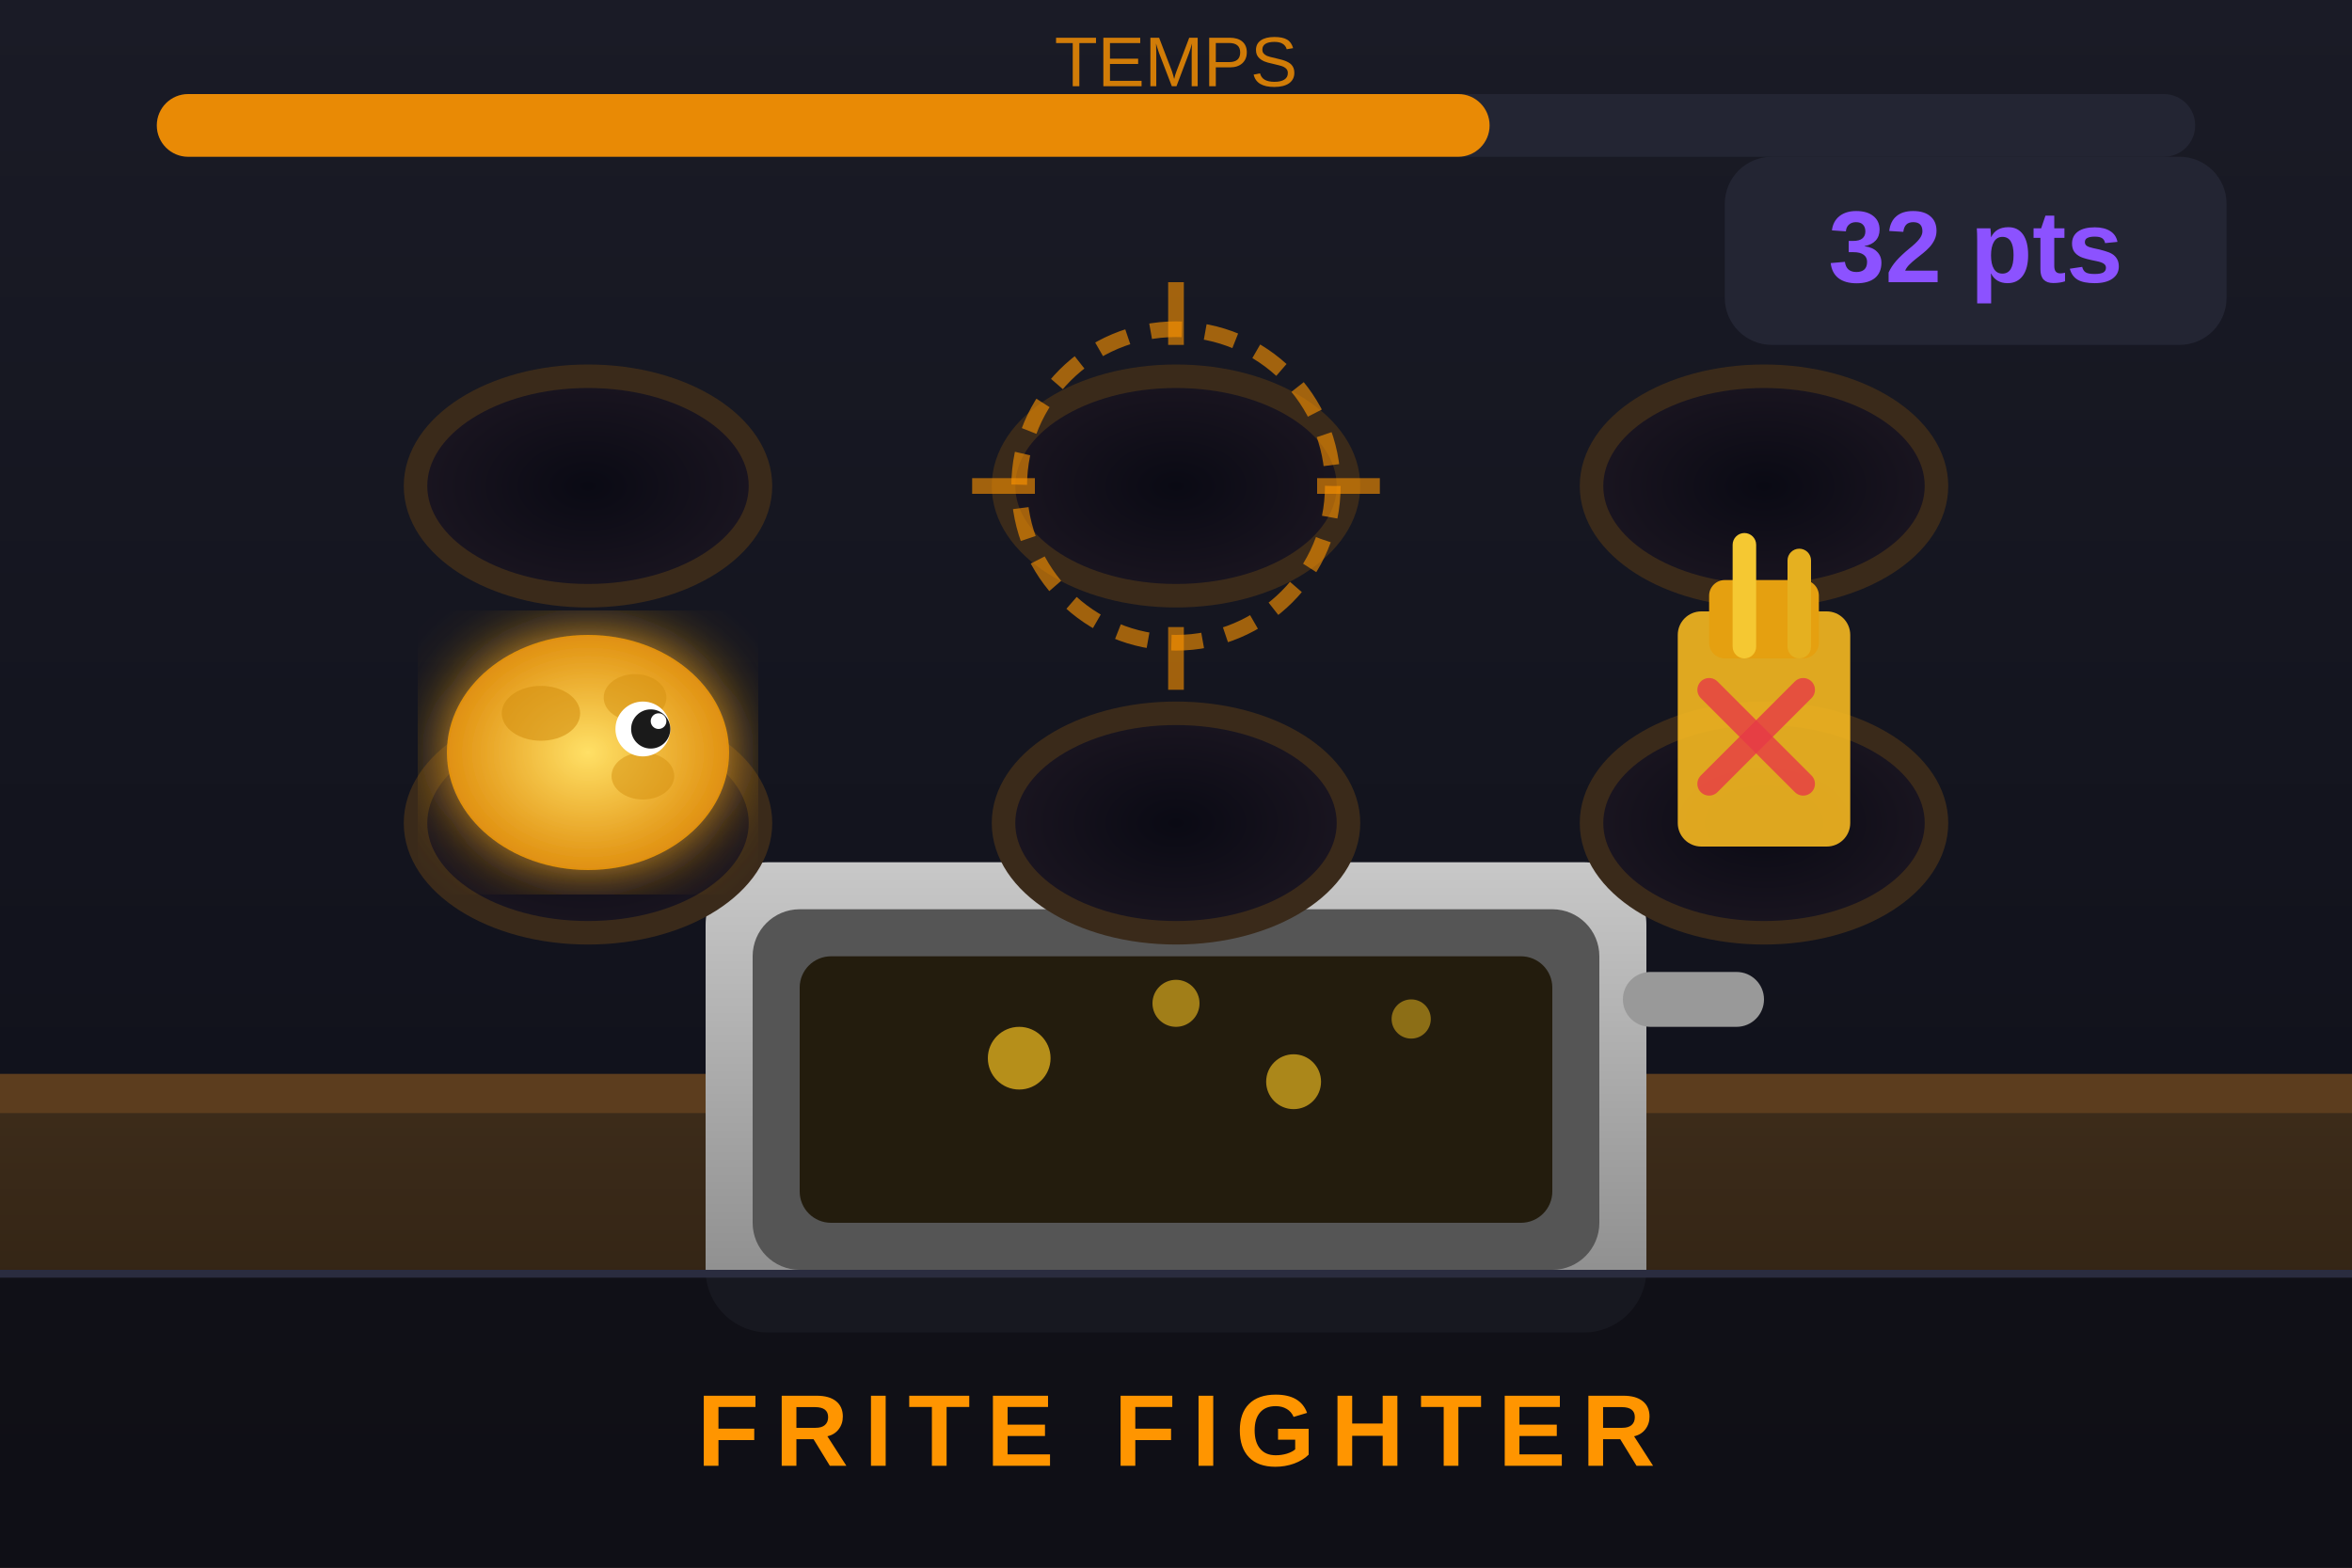
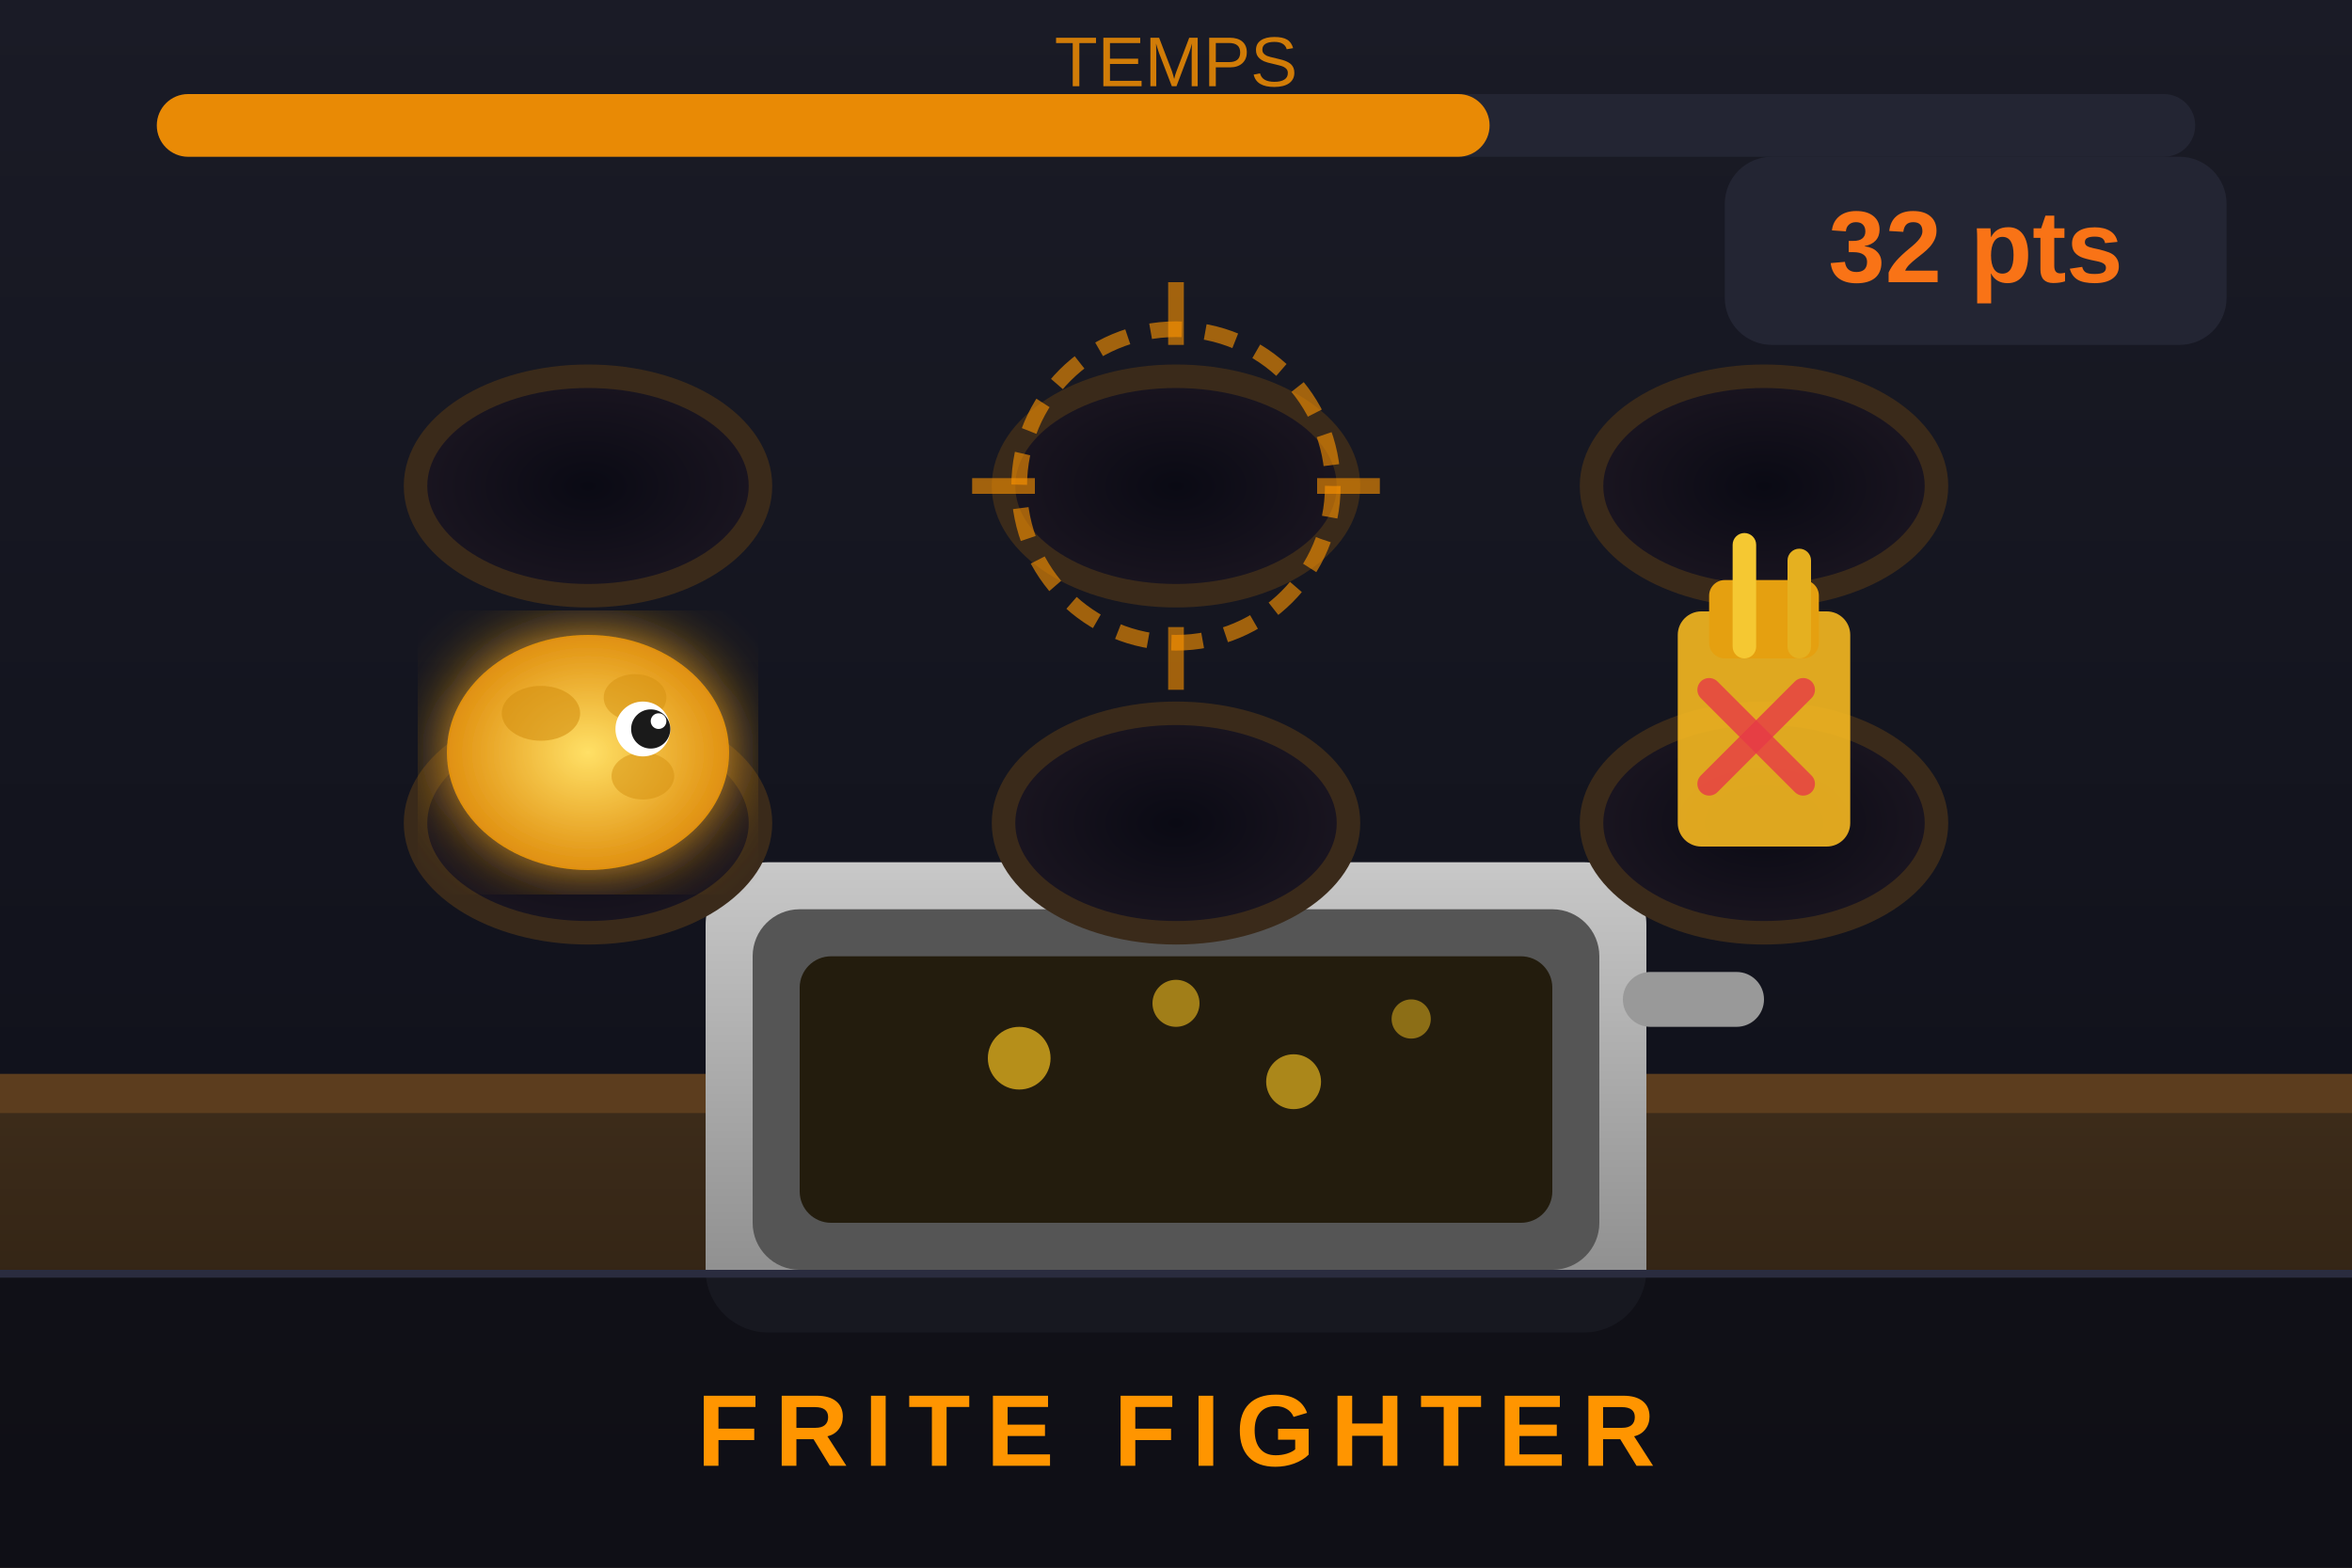
<svg xmlns="http://www.w3.org/2000/svg" viewBox="0 0 300 200">
  <defs>
    <linearGradient id="bg" x1="0" y1="0" x2="0" y2="1">
      <stop offset="0%" stop-color="#1a1b26" />
      <stop offset="100%" stop-color="#0d0e17" />
    </linearGradient>
    <linearGradient id="counter" x1="0" y1="0" x2="0" y2="1">
      <stop offset="0%" stop-color="#3d2c1a" />
      <stop offset="100%" stop-color="#261a0e" />
    </linearGradient>
    <linearGradient id="friteuse" x1="0" y1="0" x2="0" y2="1">
      <stop offset="0%" stop-color="#c8c8c8" />
      <stop offset="100%" stop-color="#888" />
    </linearGradient>
    <filter id="glow-orange">
      <feGaussianBlur stdDeviation="5" result="blur" />
      <feMerge>
        <feMergeNode in="blur" />
        <feMergeNode in="SourceGraphic" />
      </feMerge>
    </filter>
    <filter id="glow-nugget">
      <feGaussianBlur stdDeviation="4" result="blur" />
      <feMerge>
        <feMergeNode in="blur" />
        <feMergeNode in="SourceGraphic" />
      </feMerge>
    </filter>
    <radialGradient id="hole" cx="50%" cy="50%" r="50%">
      <stop offset="0%" stop-color="#0a0a14" />
      <stop offset="100%" stop-color="#1a1520" />
    </radialGradient>
    <radialGradient id="nugget-glow" cx="50%" cy="50%" r="50%">
      <stop offset="0%" stop-color="#ffe066" />
      <stop offset="100%" stop-color="#e09010" />
    </radialGradient>
  </defs>
  <rect width="300" height="200" fill="url(#bg)" />
  <rect x="0" y="140" width="300" height="60" fill="url(#counter)" />
  <rect x="0" y="137" width="300" height="5" fill="#5c3d1e" />
  <rect x="90" y="110" width="120" height="60" rx="8" fill="url(#friteuse)" />
  <rect x="96" y="116" width="108" height="46" rx="6" fill="#555" />
  <rect x="102" y="122" width="96" height="34" rx="4" fill="#1a1200" opacity="0.85" />
  <circle cx="130" cy="135" r="4" fill="#f5c020" opacity="0.7" />
  <circle cx="150" cy="128" r="3" fill="#f5c020" opacity="0.6" />
  <circle cx="165" cy="138" r="3.5" fill="#f5c020" opacity="0.65" />
  <circle cx="180" cy="130" r="2.5" fill="#f5c020" opacity="0.5" />
  <rect x="207" y="124" width="18" height="7" rx="3.5" fill="#999" />
  <ellipse cx="75" cy="105" rx="22" ry="14" fill="url(#hole)" />
  <ellipse cx="75" cy="105" rx="22" ry="14" fill="none" stroke="#3a2a1a" stroke-width="3" />
  <ellipse cx="150" cy="105" rx="22" ry="14" fill="url(#hole)" />
  <ellipse cx="150" cy="105" rx="22" ry="14" fill="none" stroke="#3a2a1a" stroke-width="3" />
  <ellipse cx="225" cy="105" rx="22" ry="14" fill="url(#hole)" />
  <ellipse cx="225" cy="105" rx="22" ry="14" fill="none" stroke="#3a2a1a" stroke-width="3" />
  <ellipse cx="75" cy="62" rx="22" ry="14" fill="url(#hole)" />
  <ellipse cx="75" cy="62" rx="22" ry="14" fill="none" stroke="#3a2a1a" stroke-width="3" />
  <ellipse cx="150" cy="62" rx="22" ry="14" fill="url(#hole)" />
  <ellipse cx="150" cy="62" rx="22" ry="14" fill="none" stroke="#3a2a1a" stroke-width="3" />
  <ellipse cx="225" cy="62" rx="22" ry="14" fill="url(#hole)" />
  <ellipse cx="225" cy="62" rx="22" ry="14" fill="none" stroke="#3a2a1a" stroke-width="3" />
  <ellipse cx="75" cy="96" rx="18" ry="15" fill="url(#nugget-glow)" filter="url(#glow-nugget)" />
  <ellipse cx="69" cy="91" rx="5" ry="3.5" fill="#d49010" opacity="0.6" />
  <ellipse cx="81" cy="89" rx="4" ry="3" fill="#d49010" opacity="0.5" />
  <ellipse cx="82" cy="99" rx="4" ry="3" fill="#d49010" opacity="0.5" />
  <circle cx="82" cy="93" r="3.5" fill="#fff" />
  <circle cx="83" cy="93" r="2.5" fill="#1a1a1a" />
  <circle cx="84" cy="92" r="1" fill="#fff" />
  <rect x="214" y="78" width="22" height="30" rx="3" fill="#f5b820" opacity="0.9" />
  <rect x="218" y="74" width="14" height="10" rx="2" fill="#e5a010" />
  <rect x="221" y="68" width="3" height="16" rx="1.5" fill="#f5c832" />
  <rect x="228" y="70" width="3" height="14" rx="1.5" fill="#e5b020" />
  <line x1="218" y1="88" x2="230" y2="100" stroke="#e63946" stroke-width="3" stroke-linecap="round" opacity="0.8" />
  <line x1="230" y1="88" x2="218" y2="100" stroke="#e63946" stroke-width="3" stroke-linecap="round" opacity="0.8" />
  <circle cx="150" cy="62" r="20" fill="none" stroke="#ff9500" stroke-width="2" opacity="0.6" stroke-dasharray="4,3" />
  <line x1="150" y1="36" x2="150" y2="44" stroke="#ff9500" stroke-width="2" opacity="0.6" />
  <line x1="150" y1="80" x2="150" y2="88" stroke="#ff9500" stroke-width="2" opacity="0.6" />
  <line x1="124" y1="62" x2="132" y2="62" stroke="#ff9500" stroke-width="2" opacity="0.6" />
  <line x1="168" y1="62" x2="176" y2="62" stroke="#ff9500" stroke-width="2" opacity="0.6" />
  <rect x="20" y="12" width="260" height="8" rx="4" fill="#232533" />
  <rect x="20" y="12" width="170" height="8" rx="4" fill="#ff9500" opacity="0.9" />
  <text x="150" y="11" font-family="Arial, sans-serif" font-size="9" fill="#ff9500" text-anchor="middle" opacity="0.8">TEMPS</text>
  <rect x="220" y="20" width="64" height="24" rx="6" fill="#232533" />
-   <text x="252" y="36" font-family="Arial, sans-serif" font-size="13" font-weight="bold" fill="#8c52ff" text-anchor="middle">32 pts</text>
+   <text x="252" y="36" font-family="Arial, sans-serif" font-size="13" font-weight="bold" fill="#f97316" text-anchor="middle">32 pts</text>
  <rect x="0" y="162" width="300" height="38" fill="#0d0e17" opacity="0.92" />
  <rect x="0" y="162" width="300" height="1" fill="#2a2c3f" />
  <text x="150" y="187" font-family="Arial, sans-serif" font-size="13" font-weight="bold" fill="#ff9500" text-anchor="middle" letter-spacing="2">FRITE FIGHTER</text>
</svg>
